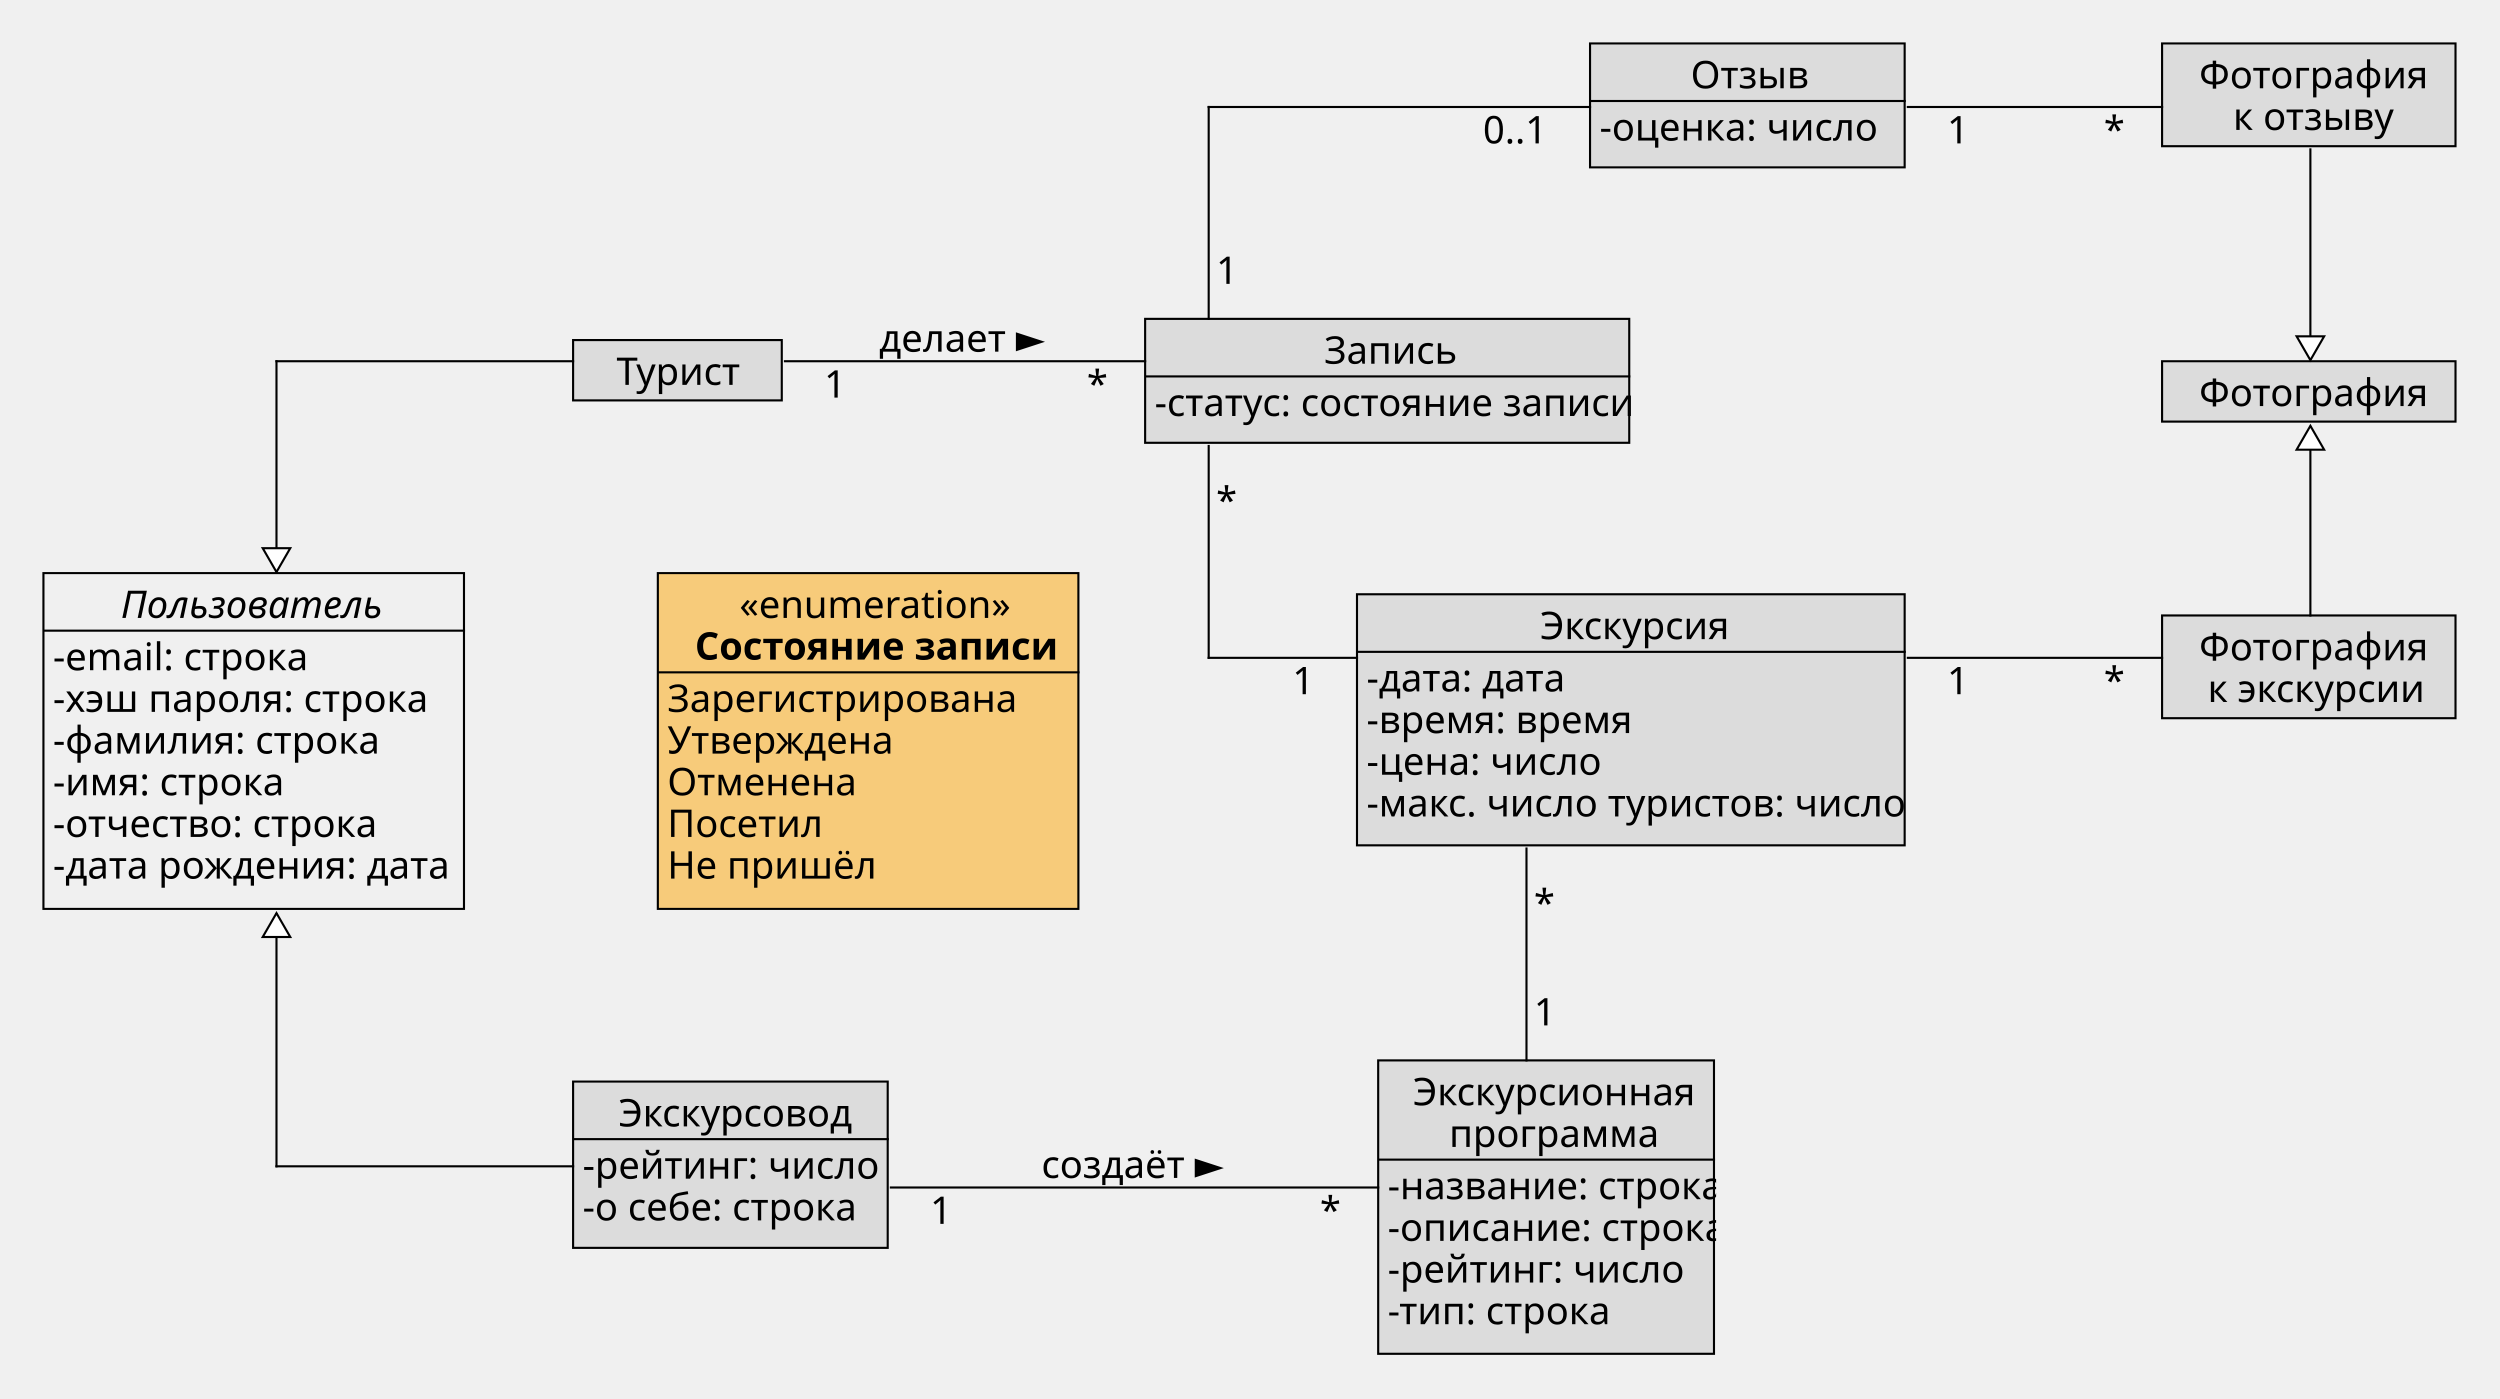
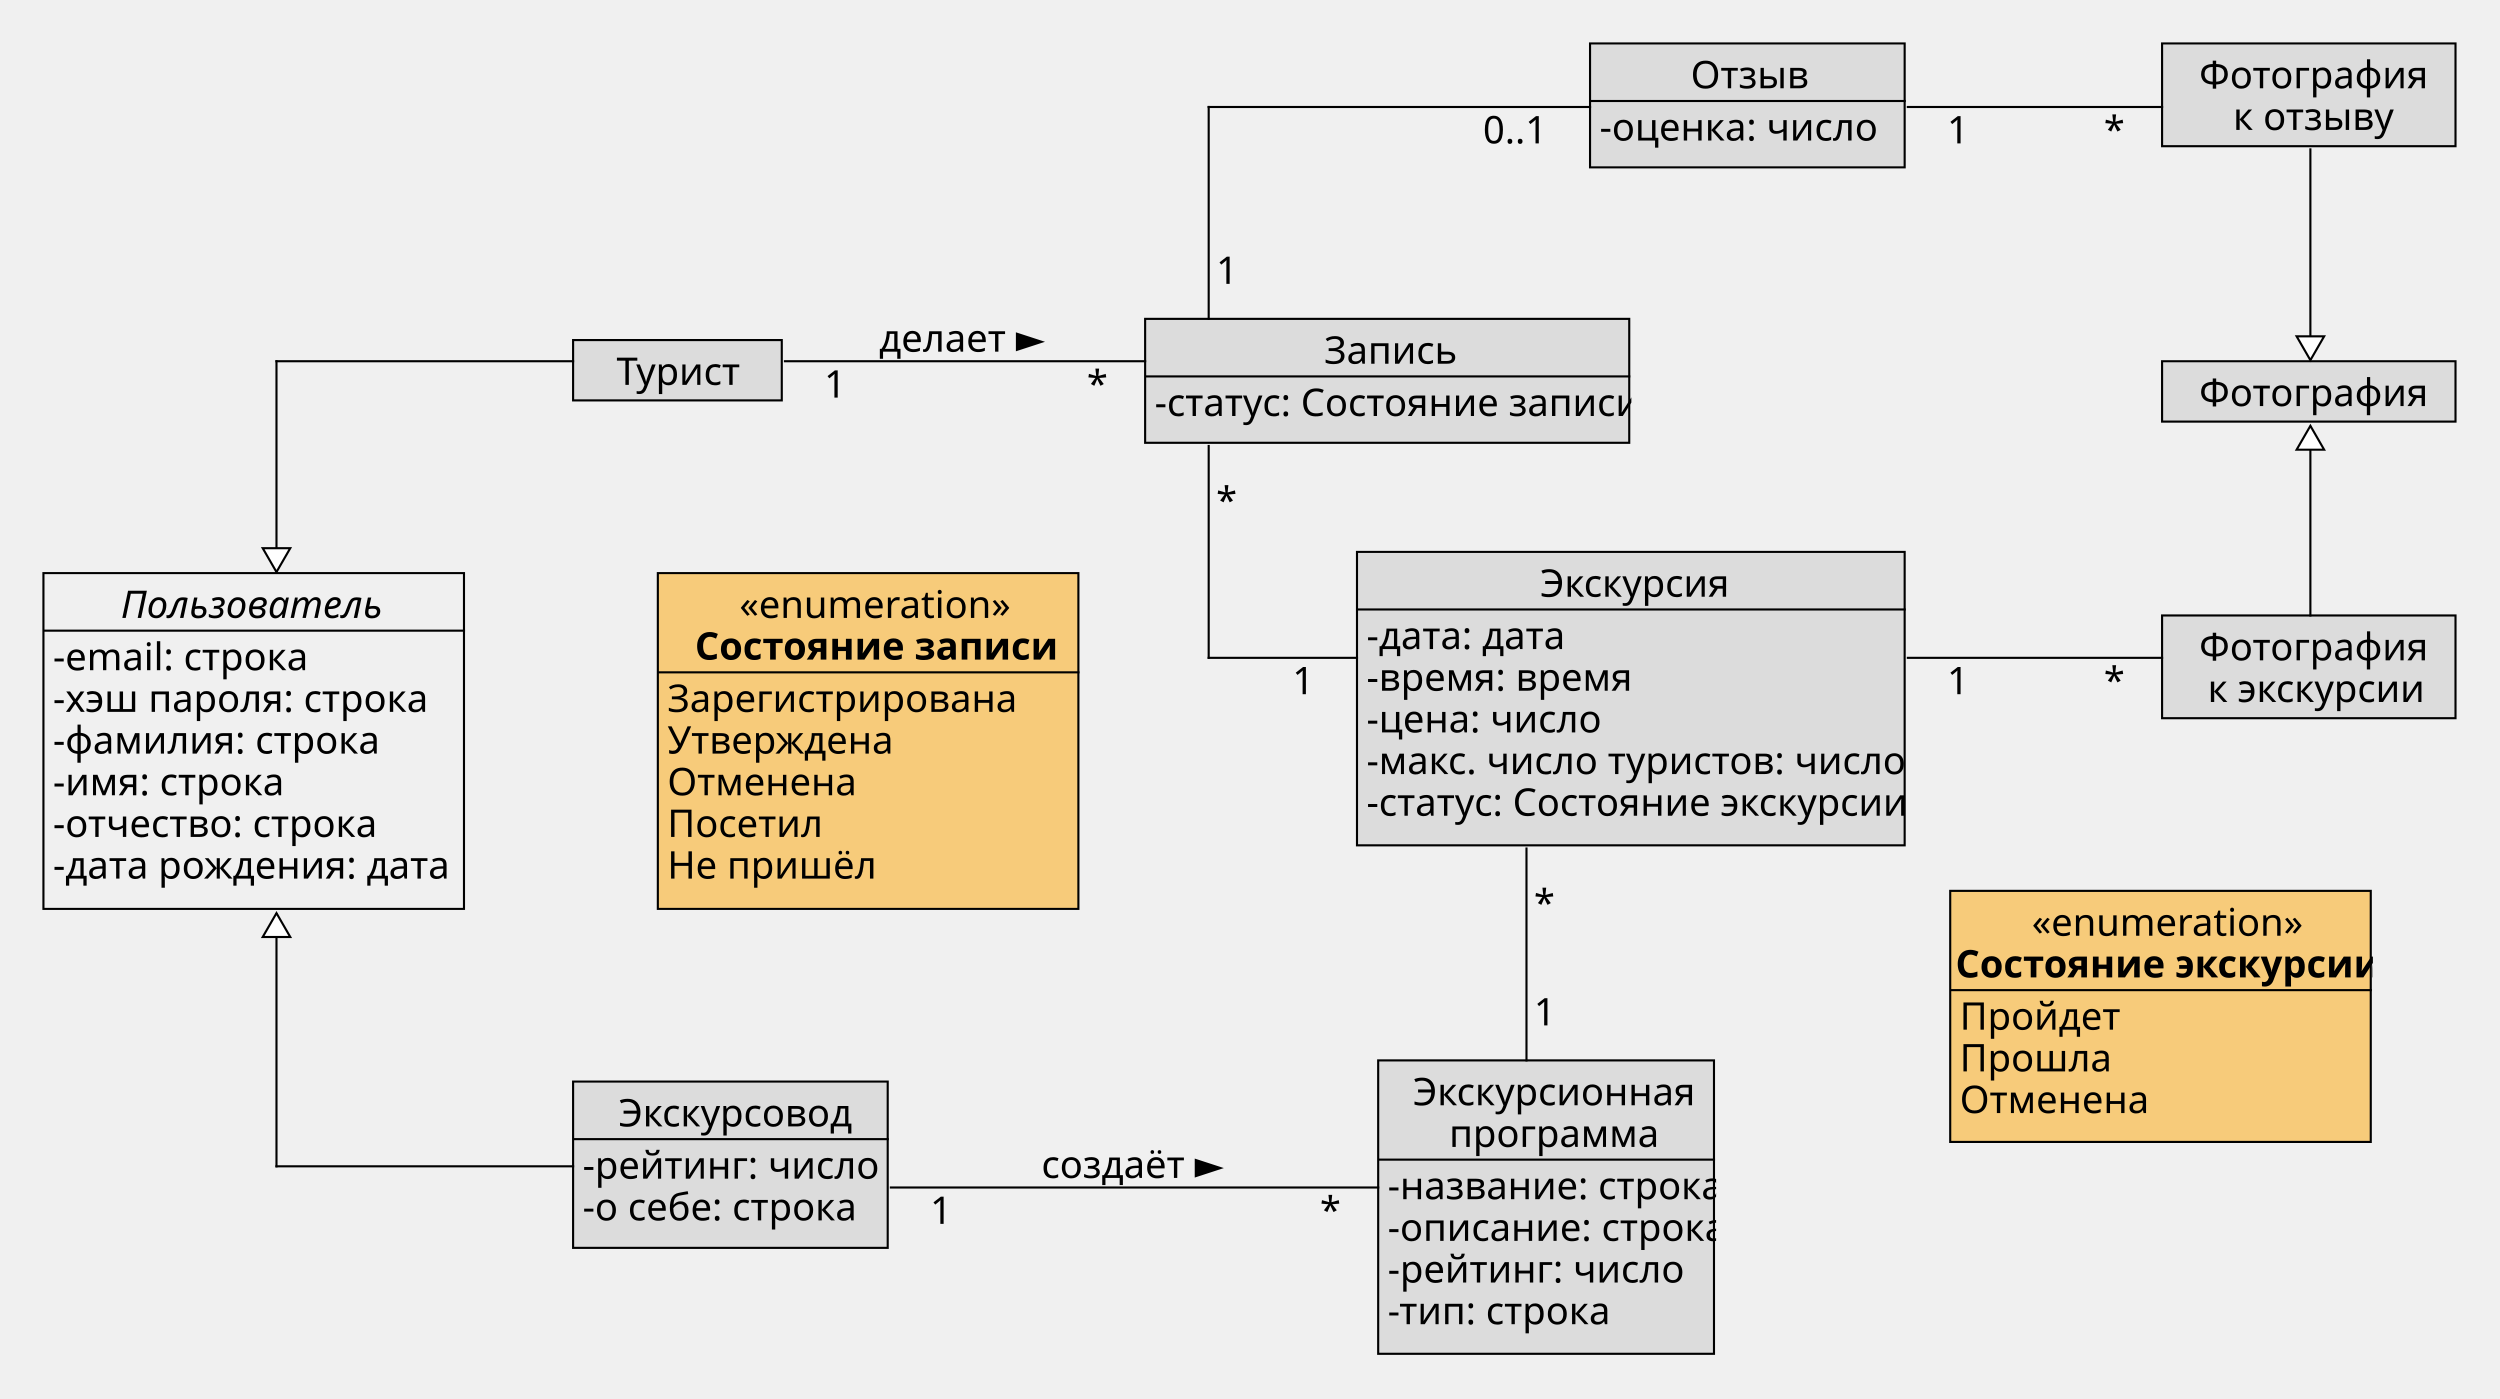
- <svg xmlns="http://www.w3.org/2000/svg" fill-opacity="1" color-rendering="auto" color-interpolation="auto" text-rendering="auto" stroke="black" stroke-linecap="square" width="1180" stroke-miterlimit="10" shape-rendering="auto" stroke-opacity="1" fill="black" stroke-dasharray="none" font-weight="normal" stroke-width="1" viewBox="-10 140 1180 660" height="660" font-family="'Dialog'" font-style="normal" stroke-linejoin="miter" font-size="12px" stroke-dashoffset="0" image-rendering="auto">
+ <svg xmlns="http://www.w3.org/2000/svg" fill-opacity="1" color-rendering="auto" color-interpolation="auto" text-rendering="auto" stroke="black" stroke-linecap="square" width="1180" stroke-miterlimit="10" shape-rendering="auto" stroke-opacity="1" fill="black" stroke-dasharray="none" font-weight="normal" stroke-width="1" viewBox="-20 120 1180 660" height="660" font-family="'Dialog'" font-style="normal" stroke-linejoin="miter" font-size="12px" stroke-dashoffset="0" image-rendering="auto">
  <defs id="genericDefs" />
  <g>
    <defs id="defs1">
      <clipPath clipPathUnits="userSpaceOnUse" id="clipPath1">
        <path d="M0 0 L2147483647 0 L2147483647 2147483647 L0 2147483647 L0 0 Z" />
      </clipPath>
      <clipPath clipPathUnits="userSpaceOnUse" id="clipPath2">
+         <path d="M0 0 L0 120 L200 120 L200 0 Z" />
+       </clipPath>
+       <clipPath clipPathUnits="userSpaceOnUse" id="clipPath3">
        <path d="M0 0 L0 30 L140 30 L140 0 Z" />
      </clipPath>
-       <clipPath clipPathUnits="userSpaceOnUse" id="clipPath3">
+       <clipPath clipPathUnits="userSpaceOnUse" id="clipPath4">
        <path d="M0 0 L0 160 L200 160 L200 0 Z" />
      </clipPath>
-       <clipPath clipPathUnits="userSpaceOnUse" id="clipPath4">
+       <clipPath clipPathUnits="userSpaceOnUse" id="clipPath5">
        <path d="M0 0 L0 50 L140 50 L140 0 Z" />
      </clipPath>
-       <clipPath clipPathUnits="userSpaceOnUse" id="clipPath5">
-         <path d="M0 0 L0 120 L260 120 L260 0 Z" />
-       </clipPath>
      <clipPath clipPathUnits="userSpaceOnUse" id="clipPath6">
+         <path d="M0 0 L0 140 L260 140 L260 0 Z" />
+       </clipPath>
+       <clipPath clipPathUnits="userSpaceOnUse" id="clipPath7">
        <path d="M0 0 L0 60 L150 60 L150 0 Z" />
      </clipPath>
-       <clipPath clipPathUnits="userSpaceOnUse" id="clipPath7">
+       <clipPath clipPathUnits="userSpaceOnUse" id="clipPath8">
        <path d="M0 0 L0 140 L160 140 L160 0 Z" />
      </clipPath>
-       <clipPath clipPathUnits="userSpaceOnUse" id="clipPath8">
+       <clipPath clipPathUnits="userSpaceOnUse" id="clipPath9">
        <path d="M0 0 L0 60 L230 60 L230 0 Z" />
      </clipPath>
-       <clipPath clipPathUnits="userSpaceOnUse" id="clipPath9">
+       <clipPath clipPathUnits="userSpaceOnUse" id="clipPath10">
        <path d="M0 0 L0 80 L150 80 L150 0 Z" />
      </clipPath>
-       <clipPath clipPathUnits="userSpaceOnUse" id="clipPath10">
+       <clipPath clipPathUnits="userSpaceOnUse" id="clipPath11">
        <path d="M0 0 L0 30 L100 30 L100 0 Z" />
      </clipPath>
-       <clipPath clipPathUnits="userSpaceOnUse" id="clipPath11">
+       <clipPath clipPathUnits="userSpaceOnUse" id="clipPath12">
        <path d="M0 0 L0 130 L30 130 L30 0 Z" />
      </clipPath>
-       <clipPath clipPathUnits="userSpaceOnUse" id="clipPath12">
+       <clipPath clipPathUnits="userSpaceOnUse" id="clipPath13">
        <path d="M0 0 L0 120 L30 120 L30 0 Z" />
      </clipPath>
-       <clipPath clipPathUnits="userSpaceOnUse" id="clipPath13">
+       <clipPath clipPathUnits="userSpaceOnUse" id="clipPath14">
        <path d="M0 0 L0 130 L210 130 L210 0 Z" />
      </clipPath>
-       <clipPath clipPathUnits="userSpaceOnUse" id="clipPath14">
+       <clipPath clipPathUnits="userSpaceOnUse" id="clipPath15">
        <path d="M0 0 L0 40 L150 40 L150 0 Z" />
      </clipPath>
-       <clipPath clipPathUnits="userSpaceOnUse" id="clipPath15">
+       <clipPath clipPathUnits="userSpaceOnUse" id="clipPath16">
        <path d="M0 0 L0 130 L40 130 L40 0 Z" />
      </clipPath>
-       <clipPath clipPathUnits="userSpaceOnUse" id="clipPath16">
+       <clipPath clipPathUnits="userSpaceOnUse" id="clipPath17">
        <path d="M0 0 L0 140 L100 140 L100 0 Z" />
      </clipPath>
-       <clipPath clipPathUnits="userSpaceOnUse" id="clipPath17">
+       <clipPath clipPathUnits="userSpaceOnUse" id="clipPath18">
        <path d="M0 0 L0 60 L200 60 L200 0 Z" />
      </clipPath>
-       <clipPath clipPathUnits="userSpaceOnUse" id="clipPath18">
+       <clipPath clipPathUnits="userSpaceOnUse" id="clipPath19">
        <path d="M0 0 L0 60 L260 60 L260 0 Z" />
      </clipPath>
-       <clipPath clipPathUnits="userSpaceOnUse" id="clipPath19">
+       <clipPath clipPathUnits="userSpaceOnUse" id="clipPath20">
        <path d="M0 0 L0 130 L170 130 L170 0 Z" />
      </clipPath>
-       <clipPath clipPathUnits="userSpaceOnUse" id="clipPath20">
+       <clipPath clipPathUnits="userSpaceOnUse" id="clipPath21">
        <path d="M0 0 L0 150 L170 150 L170 0 Z" />
      </clipPath>
    </defs>
-     <g fill="rgb(200,200,200)" fill-opacity="0.49" transform="translate(1010,310)" stroke-opacity="0.49" stroke="rgb(200,200,200)">
-       <rect x="0.5" width="138.5" height="28.5" y="0.5" clip-path="url(#clipPath2)" stroke="none" />
-     </g>
-     <g transform="translate(1010,310)">
-       <rect fill="none" x="0.5" width="138.5" height="28.5" y="0.5" clip-path="url(#clipPath2)" />
-       <text x="18" font-size="18px" y="21.672" clip-path="url(#clipPath2)" font-family="sans-serif" stroke="none" xml:space="preserve">Фотография</text>
-     </g>
-     <g fill="rgb(255,165,0)" fill-opacity="0.49" transform="translate(300,410)" stroke-opacity="0.49" stroke="rgb(255,165,0)">
-       <rect x="0.5" width="198.5" height="158.5" y="0.5" clip-path="url(#clipPath3)" stroke="none" />
-     </g>
-     <g transform="translate(300,410)">
-       <rect fill="none" x="0.5" width="198.5" height="158.5" y="0.5" clip-path="url(#clipPath3)" />
-       <text x="39" font-size="18px" y="21.672" clip-path="url(#clipPath3)" font-family="sans-serif" stroke="none" xml:space="preserve">«enumeration»</text>
-       <text x="18" font-size="18px" y="41.344" clip-path="url(#clipPath3)" font-family="sans-serif" stroke="none" font-weight="bold" xml:space="preserve">Состояние записи</text>
-       <path fill="none" d="M1 47.344 L199 47.344" clip-path="url(#clipPath3)" />
-       <text x="5" font-size="18px" y="66.016" clip-path="url(#clipPath3)" font-family="sans-serif" stroke="none" xml:space="preserve">Зарегистрирована</text>
-       <text x="5" font-size="18px" y="85.688" clip-path="url(#clipPath3)" font-family="sans-serif" stroke="none" xml:space="preserve">Утверждена</text>
-       <text x="5" font-size="18px" y="105.359" clip-path="url(#clipPath3)" font-family="sans-serif" stroke="none" xml:space="preserve">Отменена</text>
-       <text x="5" font-size="18px" y="125.031" clip-path="url(#clipPath3)" font-family="sans-serif" stroke="none" xml:space="preserve">Посетил</text>
-       <text x="5" font-size="18px" y="144.703" clip-path="url(#clipPath3)" font-family="sans-serif" stroke="none" xml:space="preserve">Не пришёл</text>
-     </g>
-     <g fill="rgb(200,200,200)" fill-opacity="0.49" transform="translate(1010,160)" stroke-opacity="0.49" stroke="rgb(200,200,200)">
-       <rect x="0.5" width="138.5" height="48.5" y="0.5" clip-path="url(#clipPath4)" stroke="none" />
-     </g>
-     <g transform="translate(1010,160)">
-       <rect fill="none" x="0.5" width="138.5" height="48.5" y="0.5" clip-path="url(#clipPath4)" />
-       <text x="18" font-size="18px" y="21.672" clip-path="url(#clipPath4)" font-family="sans-serif" stroke="none" xml:space="preserve">Фотография </text>
-       <text x="34" font-size="18px" y="41.344" clip-path="url(#clipPath4)" font-family="sans-serif" stroke="none" xml:space="preserve">к отзыву</text>
-     </g>
-     <g fill="rgb(200,200,200)" fill-opacity="0.49" transform="translate(630,420)" stroke-opacity="0.49" stroke="rgb(200,200,200)">
-       <rect x="0.5" width="258.5" height="118.5" y="0.5" clip-path="url(#clipPath5)" stroke="none" />
-     </g>
-     <g transform="translate(630,420)">
-       <rect fill="none" x="0.5" width="258.5" height="118.5" y="0.5" clip-path="url(#clipPath5)" />
-       <text x="87" font-size="18px" y="21.672" clip-path="url(#clipPath5)" font-family="sans-serif" stroke="none" xml:space="preserve">Экскурсия</text>
-       <path fill="none" d="M1 27.672 L259 27.672" clip-path="url(#clipPath5)" />
-       <text x="5" font-size="18px" y="46.344" clip-path="url(#clipPath5)" font-family="sans-serif" stroke="none" xml:space="preserve">-дата: дата</text>
-       <text x="5" font-size="18px" y="66.016" clip-path="url(#clipPath5)" font-family="sans-serif" stroke="none" xml:space="preserve">-время: время</text>
-       <text x="5" font-size="18px" y="85.688" clip-path="url(#clipPath5)" font-family="sans-serif" stroke="none" xml:space="preserve">-цена: число</text>
-       <text x="5" font-size="18px" y="105.359" clip-path="url(#clipPath5)" font-family="sans-serif" stroke="none" xml:space="preserve">-макс. число туристов: число</text>
-     </g>
-     <g fill="rgb(200,200,200)" fill-opacity="0.49" transform="translate(740,160)" stroke-opacity="0.49" stroke="rgb(200,200,200)">
-       <rect x="0.5" width="148.5" height="58.5" y="0.5" clip-path="url(#clipPath6)" stroke="none" />
-     </g>
-     <g transform="translate(740,160)">
-       <rect fill="none" x="0.5" width="148.5" height="58.5" y="0.5" clip-path="url(#clipPath6)" />
-       <text x="48" font-size="18px" y="21.672" clip-path="url(#clipPath6)" font-family="sans-serif" stroke="none" xml:space="preserve">Отзыв</text>
-       <path fill="none" d="M1 27.672 L149 27.672" clip-path="url(#clipPath6)" />
-       <text x="5" font-size="18px" y="46.344" clip-path="url(#clipPath6)" font-family="sans-serif" stroke="none" xml:space="preserve">-оценка: число</text>
-     </g>
-     <g fill="rgb(200,200,200)" fill-opacity="0.49" transform="translate(1010,430)" stroke-opacity="0.49" stroke="rgb(200,200,200)">
-       <rect x="0.5" width="138.5" height="48.5" y="0.5" clip-path="url(#clipPath4)" stroke="none" />
-     </g>
-     <g transform="translate(1010,430)">
-       <rect fill="none" x="0.5" width="138.5" height="48.5" y="0.5" clip-path="url(#clipPath4)" />
-       <text x="18" font-size="18px" y="21.672" clip-path="url(#clipPath4)" font-family="sans-serif" stroke="none" xml:space="preserve">Фотография </text>
-       <text x="22" font-size="18px" y="41.344" clip-path="url(#clipPath4)" font-family="sans-serif" stroke="none" xml:space="preserve">к экскурсии</text>
-     </g>
-     <g fill="rgb(200,200,200)" fill-opacity="0.49" transform="translate(640,640)" stroke-opacity="0.49" stroke="rgb(200,200,200)">
-       <rect x="0.5" width="158.5" height="138.5" y="0.5" clip-path="url(#clipPath7)" stroke="none" />
-     </g>
-     <g transform="translate(640,640)">
-       <rect fill="none" x="0.5" width="158.5" height="138.5" y="0.5" clip-path="url(#clipPath7)" />
-       <text x="17" font-size="18px" y="21.672" clip-path="url(#clipPath7)" font-family="sans-serif" stroke="none" xml:space="preserve">Экскурсионная</text>
-       <text x="34" font-size="18px" y="41.344" clip-path="url(#clipPath7)" font-family="sans-serif" stroke="none" xml:space="preserve">программа</text>
-       <path fill="none" d="M1 47.344 L159 47.344" clip-path="url(#clipPath7)" />
-       <text x="5" font-size="18px" y="66.016" clip-path="url(#clipPath7)" font-family="sans-serif" stroke="none" xml:space="preserve">-название: строка</text>
-       <text x="5" font-size="18px" y="85.688" clip-path="url(#clipPath7)" font-family="sans-serif" stroke="none" xml:space="preserve">-описание: строка</text>
-       <text x="5" font-size="18px" y="105.359" clip-path="url(#clipPath7)" font-family="sans-serif" stroke="none" xml:space="preserve">-рейтинг: число</text>
-       <text x="5" font-size="18px" y="125.031" clip-path="url(#clipPath7)" font-family="sans-serif" stroke="none" xml:space="preserve">-тип: строка</text>
-     </g>
-     <g fill="rgb(200,200,200)" fill-opacity="0.49" transform="translate(530,290)" stroke-opacity="0.49" stroke="rgb(200,200,200)">
-       <rect x="0.5" width="228.5" height="58.5" y="0.5" clip-path="url(#clipPath8)" stroke="none" />
-     </g>
-     <g transform="translate(530,290)">
-       <rect fill="none" x="0.5" width="228.5" height="58.5" y="0.5" clip-path="url(#clipPath8)" />
-       <text x="85" font-size="18px" y="21.672" clip-path="url(#clipPath8)" font-family="sans-serif" stroke="none" xml:space="preserve">Запись</text>
-       <path fill="none" d="M1 27.672 L229 27.672" clip-path="url(#clipPath8)" />
-       <text x="5" font-size="18px" y="46.344" clip-path="url(#clipPath8)" font-family="sans-serif" stroke="none" xml:space="preserve">-статус: состояние записи</text>
-     </g>
-     <g fill="rgb(255,255,255)" fill-opacity="0" transform="translate(10,410)" stroke-opacity="0" stroke="rgb(255,255,255)">
-       <rect x="0.5" width="198.5" height="158.5" y="0.5" clip-path="url(#clipPath3)" stroke="none" />
-     </g>
-     <g transform="translate(10,410)">
-       <rect fill="none" x="0.5" width="198.5" height="158.5" y="0.5" clip-path="url(#clipPath3)" />
-       <text x="37" font-size="18px" y="21.672" clip-path="url(#clipPath3)" font-family="sans-serif" font-style="italic" stroke="none" xml:space="preserve">Пользователь</text>
-       <path fill="none" d="M1 27.672 L199 27.672" clip-path="url(#clipPath3)" />
-       <text x="5" font-size="18px" y="46.344" clip-path="url(#clipPath3)" font-family="sans-serif" stroke="none" xml:space="preserve">-email: строка</text>
-       <text x="5" font-size="18px" y="66.016" clip-path="url(#clipPath3)" font-family="sans-serif" stroke="none" xml:space="preserve">-хэш пароля: строка</text>
-       <text x="5" font-size="18px" y="85.688" clip-path="url(#clipPath3)" font-family="sans-serif" stroke="none" xml:space="preserve">-фамилия: строка</text>
-       <text x="5" font-size="18px" y="105.359" clip-path="url(#clipPath3)" font-family="sans-serif" stroke="none" xml:space="preserve">-имя: строка</text>
-       <text x="5" font-size="18px" y="125.031" clip-path="url(#clipPath3)" font-family="sans-serif" stroke="none" xml:space="preserve">-отчество: строка</text>
-       <text x="5" font-size="18px" y="144.703" clip-path="url(#clipPath3)" font-family="sans-serif" stroke="none" xml:space="preserve">-дата рождения: дата</text>
-     </g>
-     <g fill="rgb(200,200,200)" fill-opacity="0.49" transform="translate(260,650)" stroke-opacity="0.49" stroke="rgb(200,200,200)">
-       <rect x="0.5" width="148.5" height="78.5" y="0.5" clip-path="url(#clipPath9)" stroke="none" />
-     </g>
-     <g transform="translate(260,650)">
-       <rect fill="none" x="0.5" width="148.5" height="78.5" y="0.5" clip-path="url(#clipPath9)" />
-       <text x="22" font-size="18px" y="21.672" clip-path="url(#clipPath9)" font-family="sans-serif" stroke="none" xml:space="preserve">Экскурсовод</text>
-       <path fill="none" d="M1 27.672 L149 27.672" clip-path="url(#clipPath9)" />
-       <text x="5" font-size="18px" y="46.344" clip-path="url(#clipPath9)" font-family="sans-serif" stroke="none" xml:space="preserve">-рейтинг: число</text>
-       <text x="5" font-size="18px" y="66.016" clip-path="url(#clipPath9)" font-family="sans-serif" stroke="none" xml:space="preserve">-о себе: строка</text>
-     </g>
-     <g fill="rgb(200,200,200)" fill-opacity="0.49" transform="translate(260,300)" stroke-opacity="0.49" stroke="rgb(200,200,200)">
-       <rect x="0.5" width="98.5" height="28.5" y="0.5" clip-path="url(#clipPath10)" stroke="none" />
-     </g>
-     <g transform="translate(260,300)">
-       <rect fill="none" x="0.5" width="98.5" height="28.5" y="0.5" clip-path="url(#clipPath10)" />
-       <text x="21" font-size="18px" y="21.672" clip-path="url(#clipPath10)" font-family="sans-serif" stroke="none" xml:space="preserve">Турист</text>
-     </g>
-     <g transform="translate(1070,200)">
-       <path fill="none" d="M10.5 109.5 L10.5 10.5" clip-path="url(#clipPath11)" />
-       <path fill="white" d="M17 98.742 L10.5 110 L4 98.742 Z" clip-path="url(#clipPath11)" stroke="none" />
-       <path fill="none" d="M17 98.742 L10.5 110 L4 98.742 Z" clip-path="url(#clipPath11)" />
-     </g>
-     <g transform="translate(1070,330)">
-       <path fill="none" d="M10.5 11.5 L10.5 100.5" clip-path="url(#clipPath12)" />
-       <path fill="white" d="M4 22.258 L10.5 11 L17 22.258 Z" clip-path="url(#clipPath12)" stroke="none" />
-       <path fill="none" d="M4 22.258 L10.5 11 L17 22.258 Z" clip-path="url(#clipPath12)" />
-     </g>
-     <g transform="translate(550,180)">
-       <path fill="none" d="M190.5 10.5 L10.5 10.5" clip-path="url(#clipPath13)" />
-       <path fill="none" d="M10.5 10.5 L10.5 110.5" clip-path="url(#clipPath13)" />
-       <text x="139.977" font-size="18px" y="27.672" clip-path="url(#clipPath13)" font-family="sans-serif" stroke="none" xml:space="preserve">0..1</text>
-       <text x="14" font-size="18px" y="94" clip-path="url(#clipPath13)" font-family="sans-serif" stroke="none" xml:space="preserve">1</text>
-     </g>
-     <g transform="translate(880,180)">
-       <path fill="none" d="M130.5 10.5 L10.5 10.5" clip-path="url(#clipPath14)" />
-       <text x="102.995" font-size="18px" y="27.672" clip-path="url(#clipPath14)" font-family="sans-serif" stroke="none" xml:space="preserve">*</text>
-       <text x="29" font-size="18px" y="27.672" clip-path="url(#clipPath14)" font-family="sans-serif" stroke="none" xml:space="preserve">1</text>
-     </g>
-     <g transform="translate(880,440)">
-       <path fill="none" d="M10.5 10.5 L130.5 10.5" clip-path="url(#clipPath14)" />
-       <text x="29" font-size="18px" y="27.672" clip-path="url(#clipPath14)" font-family="sans-serif" stroke="none" xml:space="preserve">1</text>
-       <text x="102.995" font-size="18px" y="27.672" clip-path="url(#clipPath14)" font-family="sans-serif" stroke="none" xml:space="preserve">*</text>
-     </g>
-     <g transform="translate(700,530)">
-       <path fill="none" d="M10.5 110.5 L10.5 10.5" clip-path="url(#clipPath15)" />
-       <text x="14" font-size="18px" y="94" clip-path="url(#clipPath15)" font-family="sans-serif" stroke="none" xml:space="preserve">1</text>
-       <text x="14" font-size="18px" y="42.672" clip-path="url(#clipPath15)" font-family="sans-serif" stroke="none" xml:space="preserve">*</text>
-     </g>
-     <g transform="translate(550,340)">
-       <path fill="none" d="M80.5 110.5 L10.5 110.5" clip-path="url(#clipPath16)" />
+     <g fill="rgb(255,165,0)" fill-opacity="0.49" transform="translate(900,540)" stroke-opacity="0.49" stroke="rgb(255,165,0)">
+       <rect x="0.5" width="198.5" height="118.5" y="0.5" clip-path="url(#clipPath2)" stroke="none" />
+     </g>
+     <g transform="translate(900,540)">
+       <rect fill="none" x="0.5" width="198.5" height="118.5" y="0.5" clip-path="url(#clipPath2)" />
+       <text x="39" font-size="18px" y="21.672" clip-path="url(#clipPath2)" font-family="sans-serif" stroke="none" xml:space="preserve">«enumeration»</text>
+       <text x="3" font-size="18px" y="41.344" clip-path="url(#clipPath2)" font-family="sans-serif" stroke="none" font-weight="bold" xml:space="preserve">Состояние экскурсии</text>
+       <path fill="none" d="M1 47.344 L199 47.344" clip-path="url(#clipPath2)" />
+       <text x="5" font-size="18px" y="66.016" clip-path="url(#clipPath2)" font-family="sans-serif" stroke="none" xml:space="preserve">Пройдет</text>
+       <text x="5" font-size="18px" y="85.688" clip-path="url(#clipPath2)" font-family="sans-serif" stroke="none" xml:space="preserve">Прошла</text>
+       <text x="5" font-size="18px" y="105.359" clip-path="url(#clipPath2)" font-family="sans-serif" stroke="none" xml:space="preserve">Отменена</text>
+     </g>
+     <g fill="rgb(200,200,200)" fill-opacity="0.49" transform="translate(1000,290)" stroke-opacity="0.49" stroke="rgb(200,200,200)">
+       <rect x="0.5" width="138.5" height="28.5" y="0.5" clip-path="url(#clipPath3)" stroke="none" />
+     </g>
+     <g transform="translate(1000,290)">
+       <rect fill="none" x="0.5" width="138.5" height="28.5" y="0.5" clip-path="url(#clipPath3)" />
+       <text x="18" font-size="18px" y="21.672" clip-path="url(#clipPath3)" font-family="sans-serif" stroke="none" xml:space="preserve">Фотография</text>
+     </g>
+     <g fill="rgb(255,165,0)" fill-opacity="0.49" transform="translate(290,390)" stroke-opacity="0.49" stroke="rgb(255,165,0)">
+       <rect x="0.5" width="198.5" height="158.5" y="0.5" clip-path="url(#clipPath4)" stroke="none" />
+     </g>
+     <g transform="translate(290,390)">
+       <rect fill="none" x="0.5" width="198.5" height="158.5" y="0.5" clip-path="url(#clipPath4)" />
+       <text x="39" font-size="18px" y="21.672" clip-path="url(#clipPath4)" font-family="sans-serif" stroke="none" xml:space="preserve">«enumeration»</text>
+       <text x="18" font-size="18px" y="41.344" clip-path="url(#clipPath4)" font-family="sans-serif" stroke="none" font-weight="bold" xml:space="preserve">Состояние записи</text>
+       <path fill="none" d="M1 47.344 L199 47.344" clip-path="url(#clipPath4)" />
+       <text x="5" font-size="18px" y="66.016" clip-path="url(#clipPath4)" font-family="sans-serif" stroke="none" xml:space="preserve">Зарегистрирована</text>
+       <text x="5" font-size="18px" y="85.688" clip-path="url(#clipPath4)" font-family="sans-serif" stroke="none" xml:space="preserve">Утверждена</text>
+       <text x="5" font-size="18px" y="105.359" clip-path="url(#clipPath4)" font-family="sans-serif" stroke="none" xml:space="preserve">Отменена</text>
+       <text x="5" font-size="18px" y="125.031" clip-path="url(#clipPath4)" font-family="sans-serif" stroke="none" xml:space="preserve">Посетил</text>
+       <text x="5" font-size="18px" y="144.703" clip-path="url(#clipPath4)" font-family="sans-serif" stroke="none" xml:space="preserve">Не пришёл</text>
+     </g>
+     <g fill="rgb(200,200,200)" fill-opacity="0.49" transform="translate(1000,140)" stroke-opacity="0.49" stroke="rgb(200,200,200)">
+       <rect x="0.5" width="138.5" height="48.5" y="0.5" clip-path="url(#clipPath5)" stroke="none" />
+     </g>
+     <g transform="translate(1000,140)">
+       <rect fill="none" x="0.5" width="138.5" height="48.5" y="0.5" clip-path="url(#clipPath5)" />
+       <text x="18" font-size="18px" y="21.672" clip-path="url(#clipPath5)" font-family="sans-serif" stroke="none" xml:space="preserve">Фотография </text>
+       <text x="34" font-size="18px" y="41.344" clip-path="url(#clipPath5)" font-family="sans-serif" stroke="none" xml:space="preserve">к отзыву</text>
+     </g>
+     <g fill="rgb(200,200,200)" fill-opacity="0.49" transform="translate(620,380)" stroke-opacity="0.49" stroke="rgb(200,200,200)">
+       <rect x="0.5" width="258.5" height="138.5" y="0.5" clip-path="url(#clipPath6)" stroke="none" />
+     </g>
+     <g transform="translate(620,380)">
+       <rect fill="none" x="0.5" width="258.5" height="138.5" y="0.5" clip-path="url(#clipPath6)" />
+       <text x="87" font-size="18px" y="21.672" clip-path="url(#clipPath6)" font-family="sans-serif" stroke="none" xml:space="preserve">Экскурсия</text>
+       <path fill="none" d="M1 27.672 L259 27.672" clip-path="url(#clipPath6)" />
+       <text x="5" font-size="18px" y="46.344" clip-path="url(#clipPath6)" font-family="sans-serif" stroke="none" xml:space="preserve">-дата: дата</text>
+       <text x="5" font-size="18px" y="66.016" clip-path="url(#clipPath6)" font-family="sans-serif" stroke="none" xml:space="preserve">-время: время</text>
+       <text x="5" font-size="18px" y="85.688" clip-path="url(#clipPath6)" font-family="sans-serif" stroke="none" xml:space="preserve">-цена: число</text>
+       <text x="5" font-size="18px" y="105.359" clip-path="url(#clipPath6)" font-family="sans-serif" stroke="none" xml:space="preserve">-макс. число туристов: число</text>
+       <text x="5" font-size="18px" y="125.031" clip-path="url(#clipPath6)" font-family="sans-serif" stroke="none" xml:space="preserve">-статус: Состояние экскурсии</text>
+     </g>
+     <g fill="rgb(200,200,200)" fill-opacity="0.49" transform="translate(730,140)" stroke-opacity="0.49" stroke="rgb(200,200,200)">
+       <rect x="0.5" width="148.5" height="58.5" y="0.5" clip-path="url(#clipPath7)" stroke="none" />
+     </g>
+     <g transform="translate(730,140)">
+       <rect fill="none" x="0.5" width="148.5" height="58.5" y="0.5" clip-path="url(#clipPath7)" />
+       <text x="48" font-size="18px" y="21.672" clip-path="url(#clipPath7)" font-family="sans-serif" stroke="none" xml:space="preserve">Отзыв</text>
+       <path fill="none" d="M1 27.672 L149 27.672" clip-path="url(#clipPath7)" />
+       <text x="5" font-size="18px" y="46.344" clip-path="url(#clipPath7)" font-family="sans-serif" stroke="none" xml:space="preserve">-оценка: число</text>
+     </g>
+     <g fill="rgb(200,200,200)" fill-opacity="0.49" transform="translate(1000,410)" stroke-opacity="0.49" stroke="rgb(200,200,200)">
+       <rect x="0.5" width="138.5" height="48.5" y="0.5" clip-path="url(#clipPath5)" stroke="none" />
+     </g>
+     <g transform="translate(1000,410)">
+       <rect fill="none" x="0.5" width="138.5" height="48.5" y="0.5" clip-path="url(#clipPath5)" />
+       <text x="18" font-size="18px" y="21.672" clip-path="url(#clipPath5)" font-family="sans-serif" stroke="none" xml:space="preserve">Фотография </text>
+       <text x="22" font-size="18px" y="41.344" clip-path="url(#clipPath5)" font-family="sans-serif" stroke="none" xml:space="preserve">к экскурсии</text>
+     </g>
+     <g fill="rgb(200,200,200)" fill-opacity="0.49" transform="translate(630,620)" stroke-opacity="0.49" stroke="rgb(200,200,200)">
+       <rect x="0.5" width="158.5" height="138.5" y="0.5" clip-path="url(#clipPath8)" stroke="none" />
+     </g>
+     <g transform="translate(630,620)">
+       <rect fill="none" x="0.5" width="158.5" height="138.5" y="0.5" clip-path="url(#clipPath8)" />
+       <text x="17" font-size="18px" y="21.672" clip-path="url(#clipPath8)" font-family="sans-serif" stroke="none" xml:space="preserve">Экскурсионная</text>
+       <text x="34" font-size="18px" y="41.344" clip-path="url(#clipPath8)" font-family="sans-serif" stroke="none" xml:space="preserve">программа</text>
+       <path fill="none" d="M1 47.344 L159 47.344" clip-path="url(#clipPath8)" />
+       <text x="5" font-size="18px" y="66.016" clip-path="url(#clipPath8)" font-family="sans-serif" stroke="none" xml:space="preserve">-название: строка</text>
+       <text x="5" font-size="18px" y="85.688" clip-path="url(#clipPath8)" font-family="sans-serif" stroke="none" xml:space="preserve">-описание: строка</text>
+       <text x="5" font-size="18px" y="105.359" clip-path="url(#clipPath8)" font-family="sans-serif" stroke="none" xml:space="preserve">-рейтинг: число</text>
+       <text x="5" font-size="18px" y="125.031" clip-path="url(#clipPath8)" font-family="sans-serif" stroke="none" xml:space="preserve">-тип: строка</text>
+     </g>
+     <g fill="rgb(200,200,200)" fill-opacity="0.49" transform="translate(520,270)" stroke-opacity="0.49" stroke="rgb(200,200,200)">
+       <rect x="0.5" width="228.5" height="58.5" y="0.5" clip-path="url(#clipPath9)" stroke="none" />
+     </g>
+     <g transform="translate(520,270)">
+       <rect fill="none" x="0.5" width="228.5" height="58.5" y="0.5" clip-path="url(#clipPath9)" />
+       <text x="85" font-size="18px" y="21.672" clip-path="url(#clipPath9)" font-family="sans-serif" stroke="none" xml:space="preserve">Запись</text>
+       <path fill="none" d="M1 27.672 L229 27.672" clip-path="url(#clipPath9)" />
+       <text x="5" font-size="18px" y="46.344" clip-path="url(#clipPath9)" font-family="sans-serif" stroke="none" xml:space="preserve">-статус: Состояние записи</text>
+     </g>
+     <g fill="rgb(255,255,255)" fill-opacity="0" transform="translate(0,390)" stroke-opacity="0" stroke="rgb(255,255,255)">
+       <rect x="0.5" width="198.5" height="158.5" y="0.5" clip-path="url(#clipPath4)" stroke="none" />
+     </g>
+     <g transform="translate(0,390)">
+       <rect fill="none" x="0.5" width="198.5" height="158.5" y="0.5" clip-path="url(#clipPath4)" />
+       <text x="37" font-size="18px" y="21.672" clip-path="url(#clipPath4)" font-family="sans-serif" font-style="italic" stroke="none" xml:space="preserve">Пользователь</text>
+       <path fill="none" d="M1 27.672 L199 27.672" clip-path="url(#clipPath4)" />
+       <text x="5" font-size="18px" y="46.344" clip-path="url(#clipPath4)" font-family="sans-serif" stroke="none" xml:space="preserve">-email: строка</text>
+       <text x="5" font-size="18px" y="66.016" clip-path="url(#clipPath4)" font-family="sans-serif" stroke="none" xml:space="preserve">-хэш пароля: строка</text>
+       <text x="5" font-size="18px" y="85.688" clip-path="url(#clipPath4)" font-family="sans-serif" stroke="none" xml:space="preserve">-фамилия: строка</text>
+       <text x="5" font-size="18px" y="105.359" clip-path="url(#clipPath4)" font-family="sans-serif" stroke="none" xml:space="preserve">-имя: строка</text>
+       <text x="5" font-size="18px" y="125.031" clip-path="url(#clipPath4)" font-family="sans-serif" stroke="none" xml:space="preserve">-отчество: строка</text>
+       <text x="5" font-size="18px" y="144.703" clip-path="url(#clipPath4)" font-family="sans-serif" stroke="none" xml:space="preserve">-дата рождения: дата</text>
+     </g>
+     <g fill="rgb(200,200,200)" fill-opacity="0.49" transform="translate(250,630)" stroke-opacity="0.49" stroke="rgb(200,200,200)">
+       <rect x="0.5" width="148.5" height="78.5" y="0.5" clip-path="url(#clipPath10)" stroke="none" />
+     </g>
+     <g transform="translate(250,630)">
+       <rect fill="none" x="0.5" width="148.5" height="78.5" y="0.5" clip-path="url(#clipPath10)" />
+       <text x="22" font-size="18px" y="21.672" clip-path="url(#clipPath10)" font-family="sans-serif" stroke="none" xml:space="preserve">Экскурсовод</text>
+       <path fill="none" d="M1 27.672 L149 27.672" clip-path="url(#clipPath10)" />
+       <text x="5" font-size="18px" y="46.344" clip-path="url(#clipPath10)" font-family="sans-serif" stroke="none" xml:space="preserve">-рейтинг: число</text>
+       <text x="5" font-size="18px" y="66.016" clip-path="url(#clipPath10)" font-family="sans-serif" stroke="none" xml:space="preserve">-о себе: строка</text>
+     </g>
+     <g fill="rgb(200,200,200)" fill-opacity="0.49" transform="translate(250,280)" stroke-opacity="0.49" stroke="rgb(200,200,200)">
+       <rect x="0.5" width="98.5" height="28.5" y="0.5" clip-path="url(#clipPath11)" stroke="none" />
+     </g>
+     <g transform="translate(250,280)">
+       <rect fill="none" x="0.5" width="98.5" height="28.5" y="0.5" clip-path="url(#clipPath11)" />
+       <text x="21" font-size="18px" y="21.672" clip-path="url(#clipPath11)" font-family="sans-serif" stroke="none" xml:space="preserve">Турист</text>
+     </g>
+     <g transform="translate(1060,180)">
+       <path fill="none" d="M10.5 109.5 L10.5 10.5" clip-path="url(#clipPath12)" />
+       <path fill="white" d="M17 98.742 L10.5 110 L4 98.742 Z" clip-path="url(#clipPath12)" stroke="none" />
+       <path fill="none" d="M17 98.742 L10.5 110 L4 98.742 Z" clip-path="url(#clipPath12)" />
+     </g>
+     <g transform="translate(1060,310)">
+       <path fill="none" d="M10.5 11.5 L10.5 100.5" clip-path="url(#clipPath13)" />
+       <path fill="white" d="M4 22.258 L10.5 11 L17 22.258 Z" clip-path="url(#clipPath13)" stroke="none" />
+       <path fill="none" d="M4 22.258 L10.5 11 L17 22.258 Z" clip-path="url(#clipPath13)" />
+     </g>
+     <g transform="translate(540,160)">
+       <path fill="none" d="M190.5 10.5 L10.5 10.5" clip-path="url(#clipPath14)" />
+       <path fill="none" d="M10.5 10.5 L10.5 110.5" clip-path="url(#clipPath14)" />
+       <text x="139.977" font-size="18px" y="27.672" clip-path="url(#clipPath14)" font-family="sans-serif" stroke="none" xml:space="preserve">0..1</text>
+       <text x="14" font-size="18px" y="94" clip-path="url(#clipPath14)" font-family="sans-serif" stroke="none" xml:space="preserve">1</text>
+     </g>
+     <g transform="translate(870,160)">
+       <path fill="none" d="M130.5 10.5 L10.5 10.5" clip-path="url(#clipPath15)" />
+       <text x="102.995" font-size="18px" y="27.672" clip-path="url(#clipPath15)" font-family="sans-serif" stroke="none" xml:space="preserve">*</text>
+       <text x="29" font-size="18px" y="27.672" clip-path="url(#clipPath15)" font-family="sans-serif" stroke="none" xml:space="preserve">1</text>
+     </g>
+     <g transform="translate(870,420)">
+       <path fill="none" d="M10.5 10.5 L130.5 10.5" clip-path="url(#clipPath15)" />
+       <text x="29" font-size="18px" y="27.672" clip-path="url(#clipPath15)" font-family="sans-serif" stroke="none" xml:space="preserve">1</text>
+       <text x="102.995" font-size="18px" y="27.672" clip-path="url(#clipPath15)" font-family="sans-serif" stroke="none" xml:space="preserve">*</text>
+     </g>
+     <g transform="translate(690,510)">
      <path fill="none" d="M10.5 110.5 L10.5 10.5" clip-path="url(#clipPath16)" />
-       <text x="49.989" font-size="18px" y="127.672" clip-path="url(#clipPath16)" font-family="sans-serif" stroke="none" xml:space="preserve">1</text>
+       <text x="14" font-size="18px" y="94" clip-path="url(#clipPath16)" font-family="sans-serif" stroke="none" xml:space="preserve">1</text>
      <text x="14" font-size="18px" y="42.672" clip-path="url(#clipPath16)" font-family="sans-serif" stroke="none" xml:space="preserve">*</text>
    </g>
-     <g transform="translate(350,280)">
-       <path fill="none" d="M10.5 30.5 L180.5 30.5" clip-path="url(#clipPath17)" />
-       <text x="54.94" font-size="18px" y="26" clip-path="url(#clipPath17)" font-family="sans-serif" stroke="none" xml:space="preserve">делает ►</text>
-       <text x="29" font-size="18px" y="47.672" clip-path="url(#clipPath17)" font-family="sans-serif" stroke="none" xml:space="preserve">1</text>
-       <text x="152.995" font-size="18px" y="47.672" clip-path="url(#clipPath17)" font-family="sans-serif" stroke="none" xml:space="preserve">*</text>
-     </g>
-     <g transform="translate(400,670)">
-       <path fill="none" d="M10.5 30.5 L240.5 30.5" clip-path="url(#clipPath18)" />
-       <text x="81.564" font-size="18px" y="26" clip-path="url(#clipPath18)" font-family="sans-serif" stroke="none" xml:space="preserve">создаёт ►</text>
+     <g transform="translate(540,320)">
+       <path fill="none" d="M80.5 110.5 L10.5 110.5" clip-path="url(#clipPath17)" />
+       <path fill="none" d="M10.5 110.5 L10.5 10.5" clip-path="url(#clipPath17)" />
+       <text x="49.989" font-size="18px" y="127.672" clip-path="url(#clipPath17)" font-family="sans-serif" stroke="none" xml:space="preserve">1</text>
+       <text x="14" font-size="18px" y="42.672" clip-path="url(#clipPath17)" font-family="sans-serif" stroke="none" xml:space="preserve">*</text>
+     </g>
+     <g transform="translate(340,260)">
+       <path fill="none" d="M10.5 30.5 L180.5 30.5" clip-path="url(#clipPath18)" />
+       <text x="54.94" font-size="18px" y="26" clip-path="url(#clipPath18)" font-family="sans-serif" stroke="none" xml:space="preserve">делает ►</text>
      <text x="29" font-size="18px" y="47.672" clip-path="url(#clipPath18)" font-family="sans-serif" stroke="none" xml:space="preserve">1</text>
-       <text x="212.995" font-size="18px" y="47.672" clip-path="url(#clipPath18)" font-family="sans-serif" stroke="none" xml:space="preserve">*</text>
-     </g>
-     <g transform="translate(110,300)">
-       <path fill="none" d="M10.5 109.5 L10.5 10.5" clip-path="url(#clipPath19)" />
-       <path fill="none" d="M10.5 10.5 L150.5 10.5" clip-path="url(#clipPath19)" />
-       <path fill="white" d="M17 98.742 L10.5 110 L4 98.742 Z" clip-path="url(#clipPath19)" stroke="none" />
-       <path fill="none" d="M17 98.742 L10.5 110 L4 98.742 Z" clip-path="url(#clipPath19)" />
-     </g>
-     <g transform="translate(110,560)">
-       <path fill="none" d="M10.5 11.5 L10.5 130.5" clip-path="url(#clipPath20)" />
-       <path fill="none" d="M10.5 130.5 L150.5 130.5" clip-path="url(#clipPath20)" />
-       <path fill="white" d="M4 22.258 L10.5 11 L17 22.258 Z" clip-path="url(#clipPath20)" stroke="none" />
-       <path fill="none" d="M4 22.258 L10.5 11 L17 22.258 Z" clip-path="url(#clipPath20)" />
+       <text x="152.995" font-size="18px" y="47.672" clip-path="url(#clipPath18)" font-family="sans-serif" stroke="none" xml:space="preserve">*</text>
+     </g>
+     <g transform="translate(390,650)">
+       <path fill="none" d="M10.5 30.5 L240.5 30.5" clip-path="url(#clipPath19)" />
+       <text x="81.564" font-size="18px" y="26" clip-path="url(#clipPath19)" font-family="sans-serif" stroke="none" xml:space="preserve">создаёт ►</text>
+       <text x="29" font-size="18px" y="47.672" clip-path="url(#clipPath19)" font-family="sans-serif" stroke="none" xml:space="preserve">1</text>
+       <text x="212.995" font-size="18px" y="47.672" clip-path="url(#clipPath19)" font-family="sans-serif" stroke="none" xml:space="preserve">*</text>
+     </g>
+     <g transform="translate(100,280)">
+       <path fill="none" d="M10.5 109.5 L10.5 10.5" clip-path="url(#clipPath20)" />
+       <path fill="none" d="M10.5 10.5 L150.5 10.5" clip-path="url(#clipPath20)" />
+       <path fill="white" d="M17 98.742 L10.5 110 L4 98.742 Z" clip-path="url(#clipPath20)" stroke="none" />
+       <path fill="none" d="M17 98.742 L10.5 110 L4 98.742 Z" clip-path="url(#clipPath20)" />
+     </g>
+     <g transform="translate(100,540)">
+       <path fill="none" d="M10.5 11.5 L10.5 130.5" clip-path="url(#clipPath21)" />
+       <path fill="none" d="M10.5 130.5 L150.5 130.5" clip-path="url(#clipPath21)" />
+       <path fill="white" d="M4 22.258 L10.5 11 L17 22.258 Z" clip-path="url(#clipPath21)" stroke="none" />
+       <path fill="none" d="M4 22.258 L10.5 11 L17 22.258 Z" clip-path="url(#clipPath21)" />
    </g>
  </g>
</svg>
